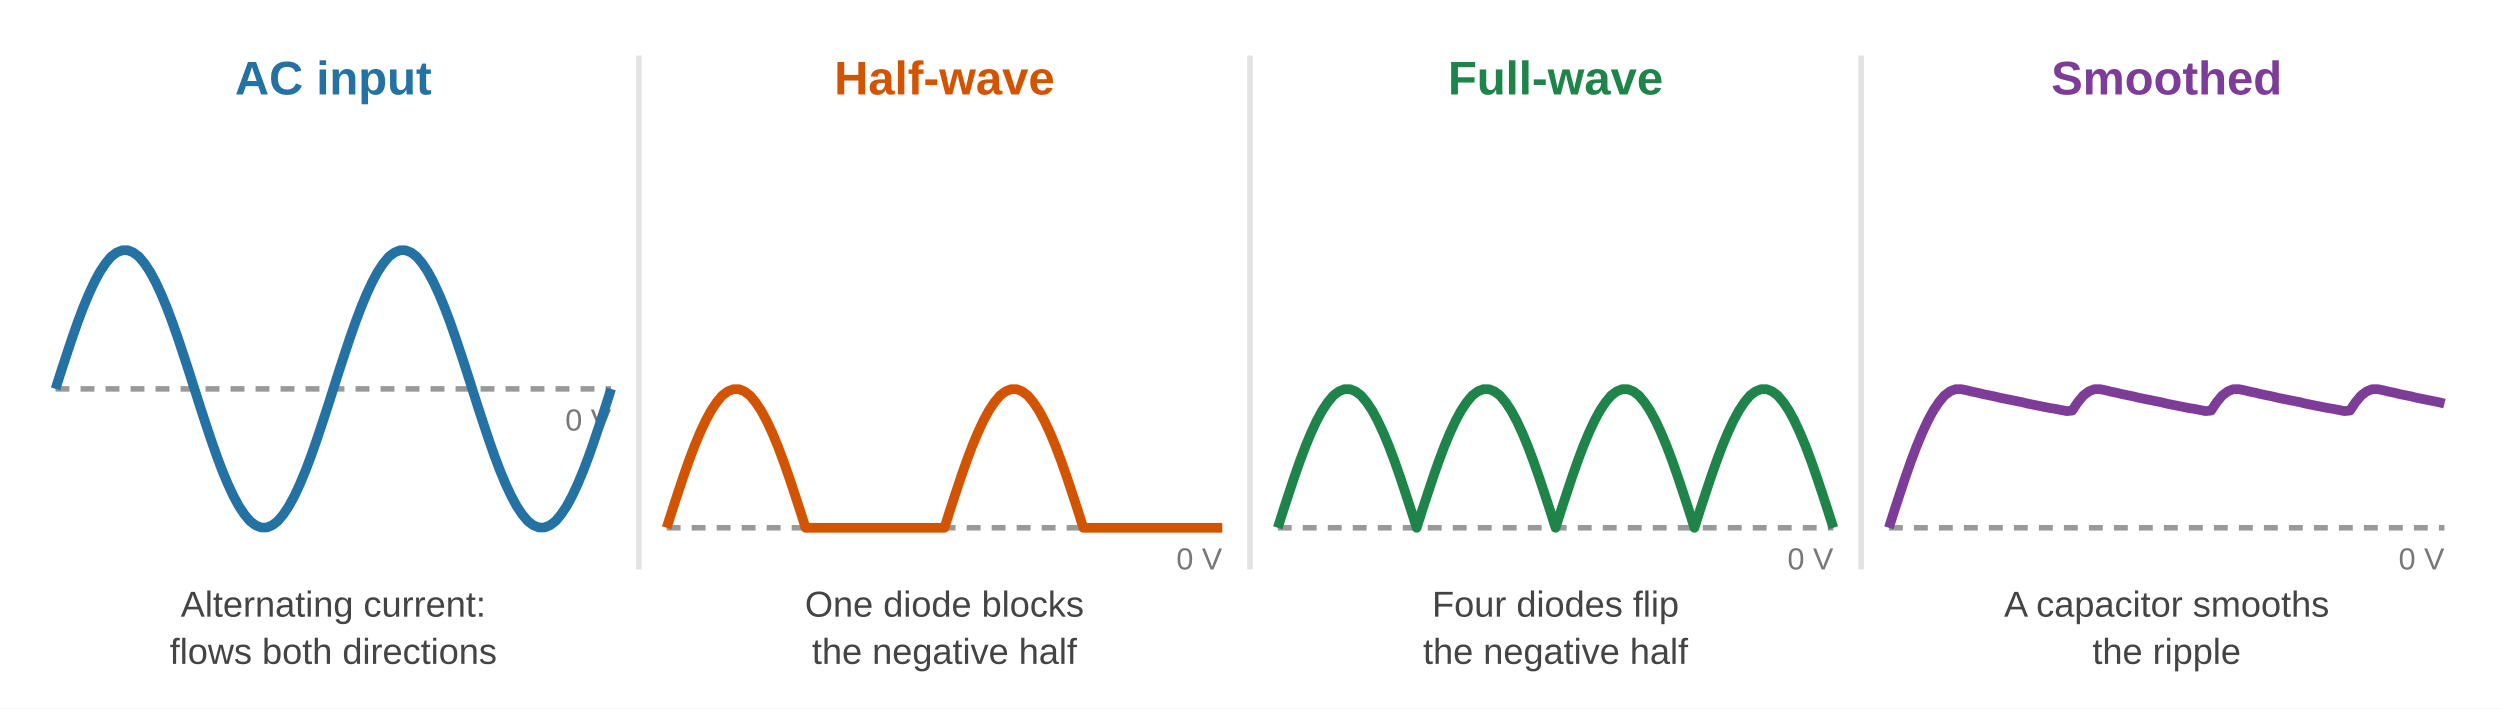
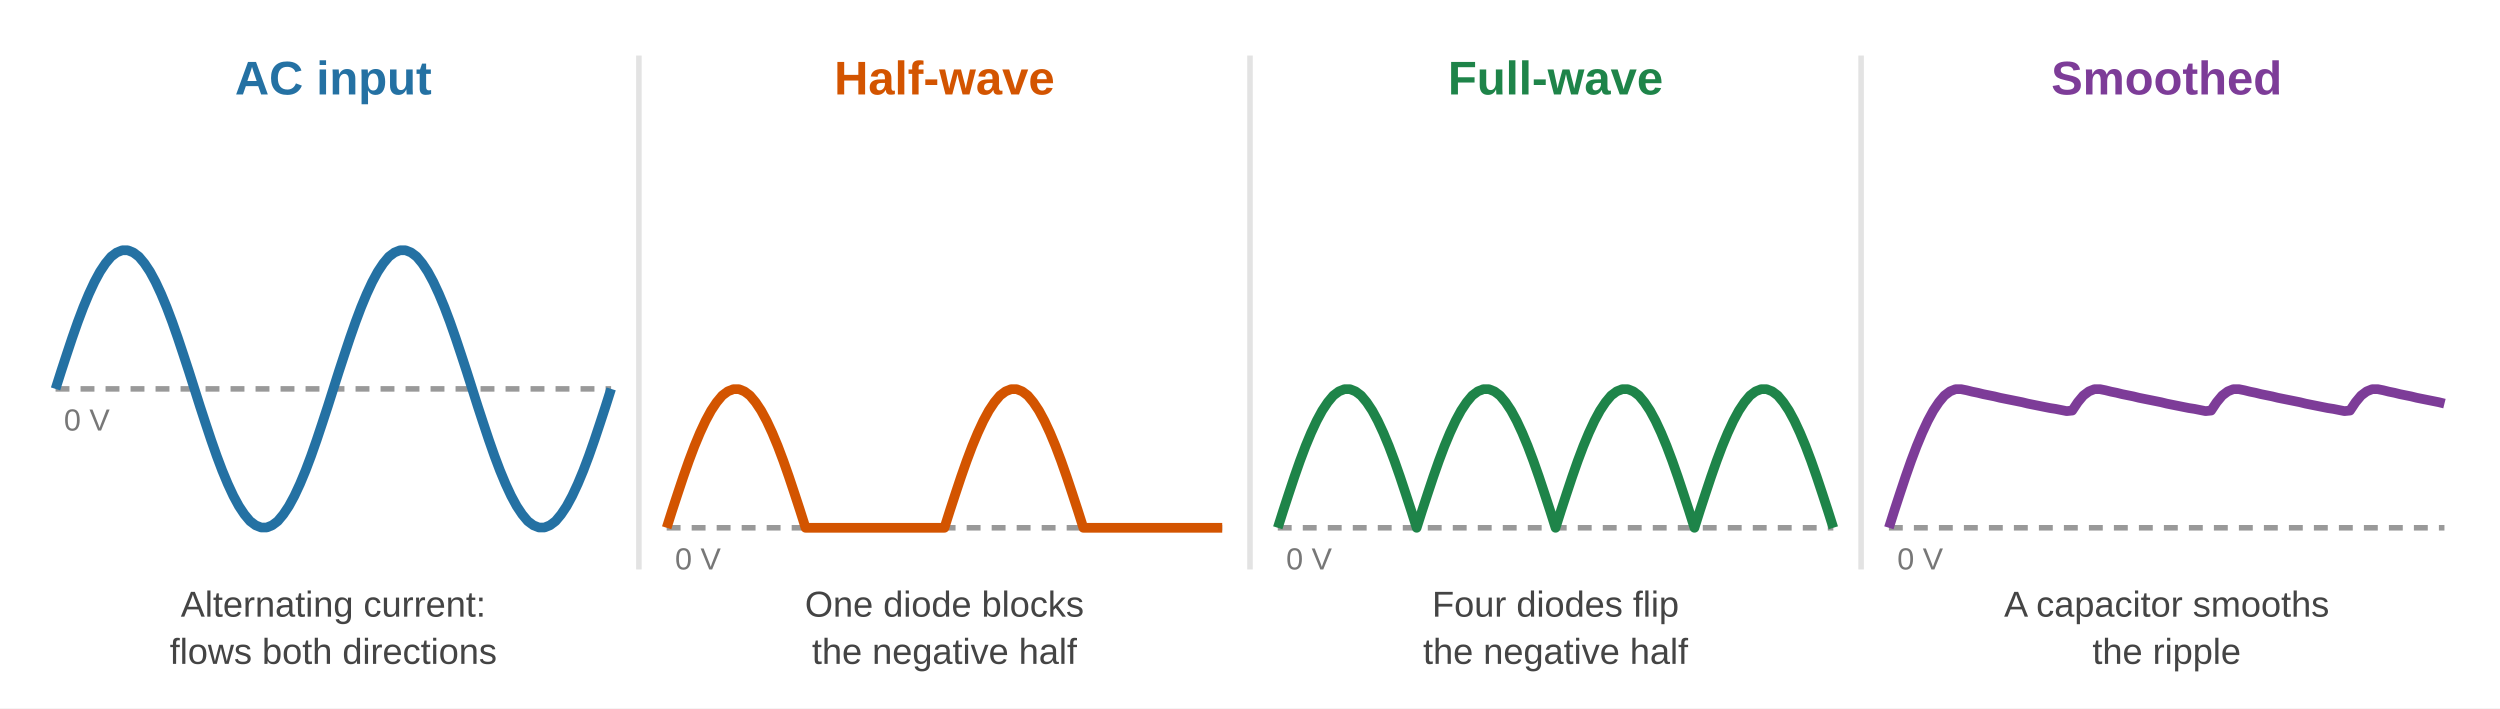
<svg xmlns="http://www.w3.org/2000/svg" viewBox="0 0 900 255" width="900" height="255" font-family="Arial, Helvetica, sans-serif">
  <rect width="900" height="255" fill="#ffffff" />
  <text x="120" y="34" text-anchor="middle" font-size="17" font-weight="bold" fill="#2471a3">AC input</text>
  <line x1="20" y1="140" x2="220" y2="140" stroke="#999" stroke-width="2" stroke-dasharray="5 4" />
-   <text x="220" y="155" text-anchor="end" font-size="11" fill="#777">0 V</text>
+   <text x="23" y="155" text-anchor="start" font-size="11" fill="#777">0 V</text>
  <path d="M20.0 140.0 L22.0 133.7 L24.0 127.6 L26.0 121.6 L28.0 115.9 L30.0 110.6 L32.0 105.8 L34.0 101.5 L36.0 97.8 L38.0 94.8 L40.0 92.4 L42.0 90.9 L44.0 90.1 L46.0 90.1 L48.0 90.9 L50.0 92.4 L52.0 94.8 L54.0 97.8 L56.0 101.5 L58.0 105.8 L60.0 110.6 L62.0 115.9 L64.0 121.6 L66.0 127.6 L68.0 133.7 L70.0 140.0 L72.0 146.3 L74.0 152.4 L76.0 158.4 L78.0 164.1 L80.0 169.4 L82.0 174.2 L84.0 178.5 L86.0 182.2 L88.0 185.2 L90.0 187.6 L92.0 189.1 L94.0 189.9 L96.0 189.9 L98.0 189.1 L100.0 187.6 L102.0 185.2 L104.0 182.2 L106.0 178.5 L108.0 174.2 L110.0 169.4 L112.0 164.1 L114.0 158.4 L116.0 152.4 L118.0 146.3 L120.0 140.0 L122.0 133.7 L124.0 127.6 L126.0 121.6 L128.0 115.9 L130.0 110.6 L132.0 105.8 L134.0 101.5 L136.0 97.8 L138.0 94.8 L140.0 92.4 L142.0 90.9 L144.0 90.1 L146.0 90.1 L148.0 90.9 L150.0 92.4 L152.0 94.8 L154.0 97.8 L156.0 101.5 L158.0 105.8 L160.0 110.6 L162.0 115.9 L164.0 121.6 L166.0 127.6 L168.0 133.7 L170.0 140.0 L172.0 146.3 L174.0 152.4 L176.0 158.4 L178.0 164.1 L180.0 169.4 L182.0 174.2 L184.0 178.5 L186.0 182.2 L188.0 185.2 L190.0 187.6 L192.0 189.1 L194.0 189.9 L196.0 189.9 L198.0 189.1 L200.0 187.6 L202.0 185.2 L204.0 182.2 L206.0 178.5 L208.0 174.2 L210.0 169.4 L212.0 164.1 L214.0 158.4 L216.0 152.4 L218.0 146.3 L220.0 140.0" fill="none" stroke="#2471a3" stroke-width="3.5" stroke-linejoin="round" />
  <text x="120" y="222" text-anchor="middle" font-size="13" fill="#444">Alternating current:</text>
  <text x="120" y="239" text-anchor="middle" font-size="13" fill="#444">flows both directions</text>
  <text x="340" y="34" text-anchor="middle" font-size="17" font-weight="bold" fill="#d35400">Half-wave</text>
  <line x1="240" y1="190" x2="440" y2="190" stroke="#999" stroke-width="2" stroke-dasharray="5 4" />
-   <text x="440" y="205" text-anchor="end" font-size="11" fill="#777">0 V</text>
+   <text x="243" y="205" text-anchor="start" font-size="11" fill="#777">0 V</text>
  <path d="M240.0 190.0 L242.0 183.7 L244.0 177.6 L246.0 171.6 L248.0 165.9 L250.0 160.6 L252.0 155.8 L254.0 151.5 L256.0 147.8 L258.0 144.8 L260.0 142.4 L262.0 140.9 L264.0 140.1 L266.0 140.1 L268.0 140.9 L270.0 142.4 L272.0 144.8 L274.0 147.8 L276.0 151.5 L278.0 155.8 L280.0 160.6 L282.0 165.9 L284.0 171.6 L286.0 177.6 L288.0 183.7 L290.0 190.0 L292.0 190.0 L294.0 190.0 L296.0 190.0 L298.0 190.0 L300.0 190.0 L302.0 190.0 L304.0 190.0 L306.0 190.0 L308.0 190.0 L310.0 190.0 L312.0 190.0 L314.0 190.0 L316.0 190.0 L318.0 190.0 L320.0 190.0 L322.0 190.0 L324.0 190.0 L326.0 190.0 L328.0 190.0 L330.0 190.0 L332.0 190.0 L334.0 190.0 L336.0 190.0 L338.0 190.0 L340.0 190.0 L342.0 183.7 L344.0 177.6 L346.0 171.6 L348.0 165.9 L350.0 160.6 L352.0 155.8 L354.0 151.5 L356.0 147.8 L358.0 144.8 L360.0 142.4 L362.0 140.9 L364.0 140.1 L366.0 140.1 L368.0 140.9 L370.0 142.4 L372.0 144.8 L374.0 147.8 L376.0 151.5 L378.0 155.8 L380.0 160.6 L382.0 165.9 L384.0 171.6 L386.0 177.6 L388.0 183.7 L390.0 190.0 L392.0 190.0 L394.0 190.0 L396.0 190.0 L398.0 190.0 L400.0 190.0 L402.0 190.0 L404.0 190.0 L406.0 190.0 L408.0 190.0 L410.0 190.0 L412.0 190.0 L414.0 190.0 L416.0 190.0 L418.0 190.0 L420.0 190.0 L422.0 190.0 L424.0 190.0 L426.0 190.0 L428.0 190.0 L430.0 190.0 L432.0 190.0 L434.0 190.0 L436.0 190.0 L438.0 190.0 L440.0 190.0" fill="none" stroke="#d35400" stroke-width="3.5" stroke-linejoin="round" />
  <text x="340" y="222" text-anchor="middle" font-size="13" fill="#444">One diode blocks</text>
  <text x="340" y="239" text-anchor="middle" font-size="13" fill="#444">the negative half</text>
  <text x="560" y="34" text-anchor="middle" font-size="17" font-weight="bold" fill="#1e8449">Full-wave</text>
  <line x1="460" y1="190" x2="660" y2="190" stroke="#999" stroke-width="2" stroke-dasharray="5 4" />
-   <text x="660" y="205" text-anchor="end" font-size="11" fill="#777">0 V</text>
+   <text x="463" y="205" text-anchor="start" font-size="11" fill="#777">0 V</text>
  <path d="M460.0 190.0 L462.0 183.7 L464.0 177.6 L466.0 171.6 L468.0 165.9 L470.0 160.6 L472.0 155.8 L474.0 151.5 L476.0 147.8 L478.0 144.8 L480.0 142.4 L482.0 140.9 L484.0 140.1 L486.0 140.1 L488.0 140.9 L490.0 142.4 L492.0 144.8 L494.0 147.8 L496.0 151.5 L498.0 155.8 L500.0 160.6 L502.0 165.9 L504.0 171.6 L506.0 177.6 L508.0 183.7 L510.0 190.0 L512.0 183.7 L514.0 177.6 L516.0 171.6 L518.0 165.9 L520.0 160.6 L522.0 155.8 L524.0 151.5 L526.0 147.8 L528.0 144.8 L530.0 142.4 L532.0 140.9 L534.0 140.1 L536.0 140.1 L538.0 140.9 L540.0 142.4 L542.0 144.8 L544.0 147.8 L546.0 151.5 L548.0 155.8 L550.0 160.6 L552.0 165.9 L554.0 171.6 L556.0 177.6 L558.0 183.7 L560.0 190.0 L562.0 183.7 L564.0 177.6 L566.0 171.6 L568.0 165.9 L570.0 160.6 L572.0 155.8 L574.0 151.5 L576.0 147.8 L578.0 144.8 L580.0 142.4 L582.0 140.9 L584.0 140.1 L586.0 140.1 L588.0 140.9 L590.0 142.4 L592.0 144.8 L594.0 147.8 L596.0 151.5 L598.0 155.8 L600.0 160.6 L602.0 165.9 L604.0 171.6 L606.0 177.6 L608.0 183.7 L610.0 190.0 L612.0 183.7 L614.0 177.6 L616.0 171.6 L618.0 165.9 L620.0 160.6 L622.0 155.8 L624.0 151.5 L626.0 147.8 L628.0 144.8 L630.0 142.4 L632.0 140.9 L634.0 140.1 L636.0 140.1 L638.0 140.9 L640.0 142.4 L642.0 144.8 L644.0 147.8 L646.0 151.5 L648.0 155.8 L650.0 160.6 L652.0 165.9 L654.0 171.6 L656.0 177.6 L658.0 183.7 L660.0 190.0" fill="none" stroke="#1e8449" stroke-width="3.5" stroke-linejoin="round" />
  <text x="560" y="222" text-anchor="middle" font-size="13" fill="#444">Four diodes flip</text>
  <text x="560" y="239" text-anchor="middle" font-size="13" fill="#444">the negative half</text>
  <text x="780" y="34" text-anchor="middle" font-size="17" font-weight="bold" fill="#7d3c98">Smoothed</text>
  <line x1="680" y1="190" x2="880" y2="190" stroke="#999" stroke-width="2" stroke-dasharray="5 4" />
-   <text x="880" y="205" text-anchor="end" font-size="11" fill="#777">0 V</text>
+   <text x="683" y="205" text-anchor="start" font-size="11" fill="#777">0 V</text>
  <path d="M680.0 190.0 L682.0 183.7 L684.0 177.6 L686.0 171.6 L688.0 165.9 L690.0 160.6 L692.0 155.8 L694.0 151.5 L696.0 147.8 L698.0 144.8 L700.0 142.4 L702.0 140.9 L704.0 140.1 L706.0 140.1 L708.0 140.5 L710.0 141.0 L712.0 141.4 L714.0 141.9 L716.0 142.3 L718.0 142.7 L720.0 143.2 L722.0 143.6 L724.0 144.0 L726.0 144.4 L728.0 144.8 L730.0 145.3 L732.0 145.7 L734.0 146.1 L736.0 146.5 L738.0 146.9 L740.0 147.2 L742.0 147.6 L744.0 148.0 L746.0 147.8 L748.0 144.8 L750.0 142.4 L752.0 140.9 L754.0 140.1 L756.0 140.1 L758.0 140.5 L760.0 141.0 L762.0 141.4 L764.0 141.9 L766.0 142.3 L768.0 142.7 L770.0 143.2 L772.0 143.6 L774.0 144.0 L776.0 144.4 L778.0 144.8 L780.0 145.3 L782.0 145.7 L784.0 146.1 L786.0 146.5 L788.0 146.9 L790.0 147.2 L792.0 147.6 L794.0 148.0 L796.0 147.8 L798.0 144.8 L800.0 142.4 L802.0 140.9 L804.0 140.1 L806.0 140.1 L808.0 140.5 L810.0 141.0 L812.0 141.4 L814.0 141.9 L816.0 142.3 L818.0 142.7 L820.0 143.2 L822.0 143.6 L824.0 144.0 L826.0 144.4 L828.0 144.8 L830.0 145.3 L832.0 145.7 L834.0 146.1 L836.0 146.5 L838.0 146.9 L840.0 147.2 L842.0 147.6 L844.0 148.0 L846.0 147.8 L848.0 144.8 L850.0 142.4 L852.0 140.9 L854.0 140.1 L856.0 140.1 L858.0 140.5 L860.0 141.0 L862.0 141.4 L864.0 141.9 L866.0 142.3 L868.0 142.7 L870.0 143.2 L872.0 143.6 L874.0 144.0 L876.0 144.4 L878.0 144.8 L880.0 145.3" fill="none" stroke="#7d3c98" stroke-width="3.5" stroke-linejoin="round" />
  <text x="780" y="222" text-anchor="middle" font-size="13" fill="#444">A capacitor smooths</text>
  <text x="780" y="239" text-anchor="middle" font-size="13" fill="#444">the ripple</text>
  <line x1="230" y1="20" x2="230" y2="205" stroke="#e3e3e3" stroke-width="2" />
  <line x1="450" y1="20" x2="450" y2="205" stroke="#e3e3e3" stroke-width="2" />
  <line x1="670" y1="20" x2="670" y2="205" stroke="#e3e3e3" stroke-width="2" />
</svg>
